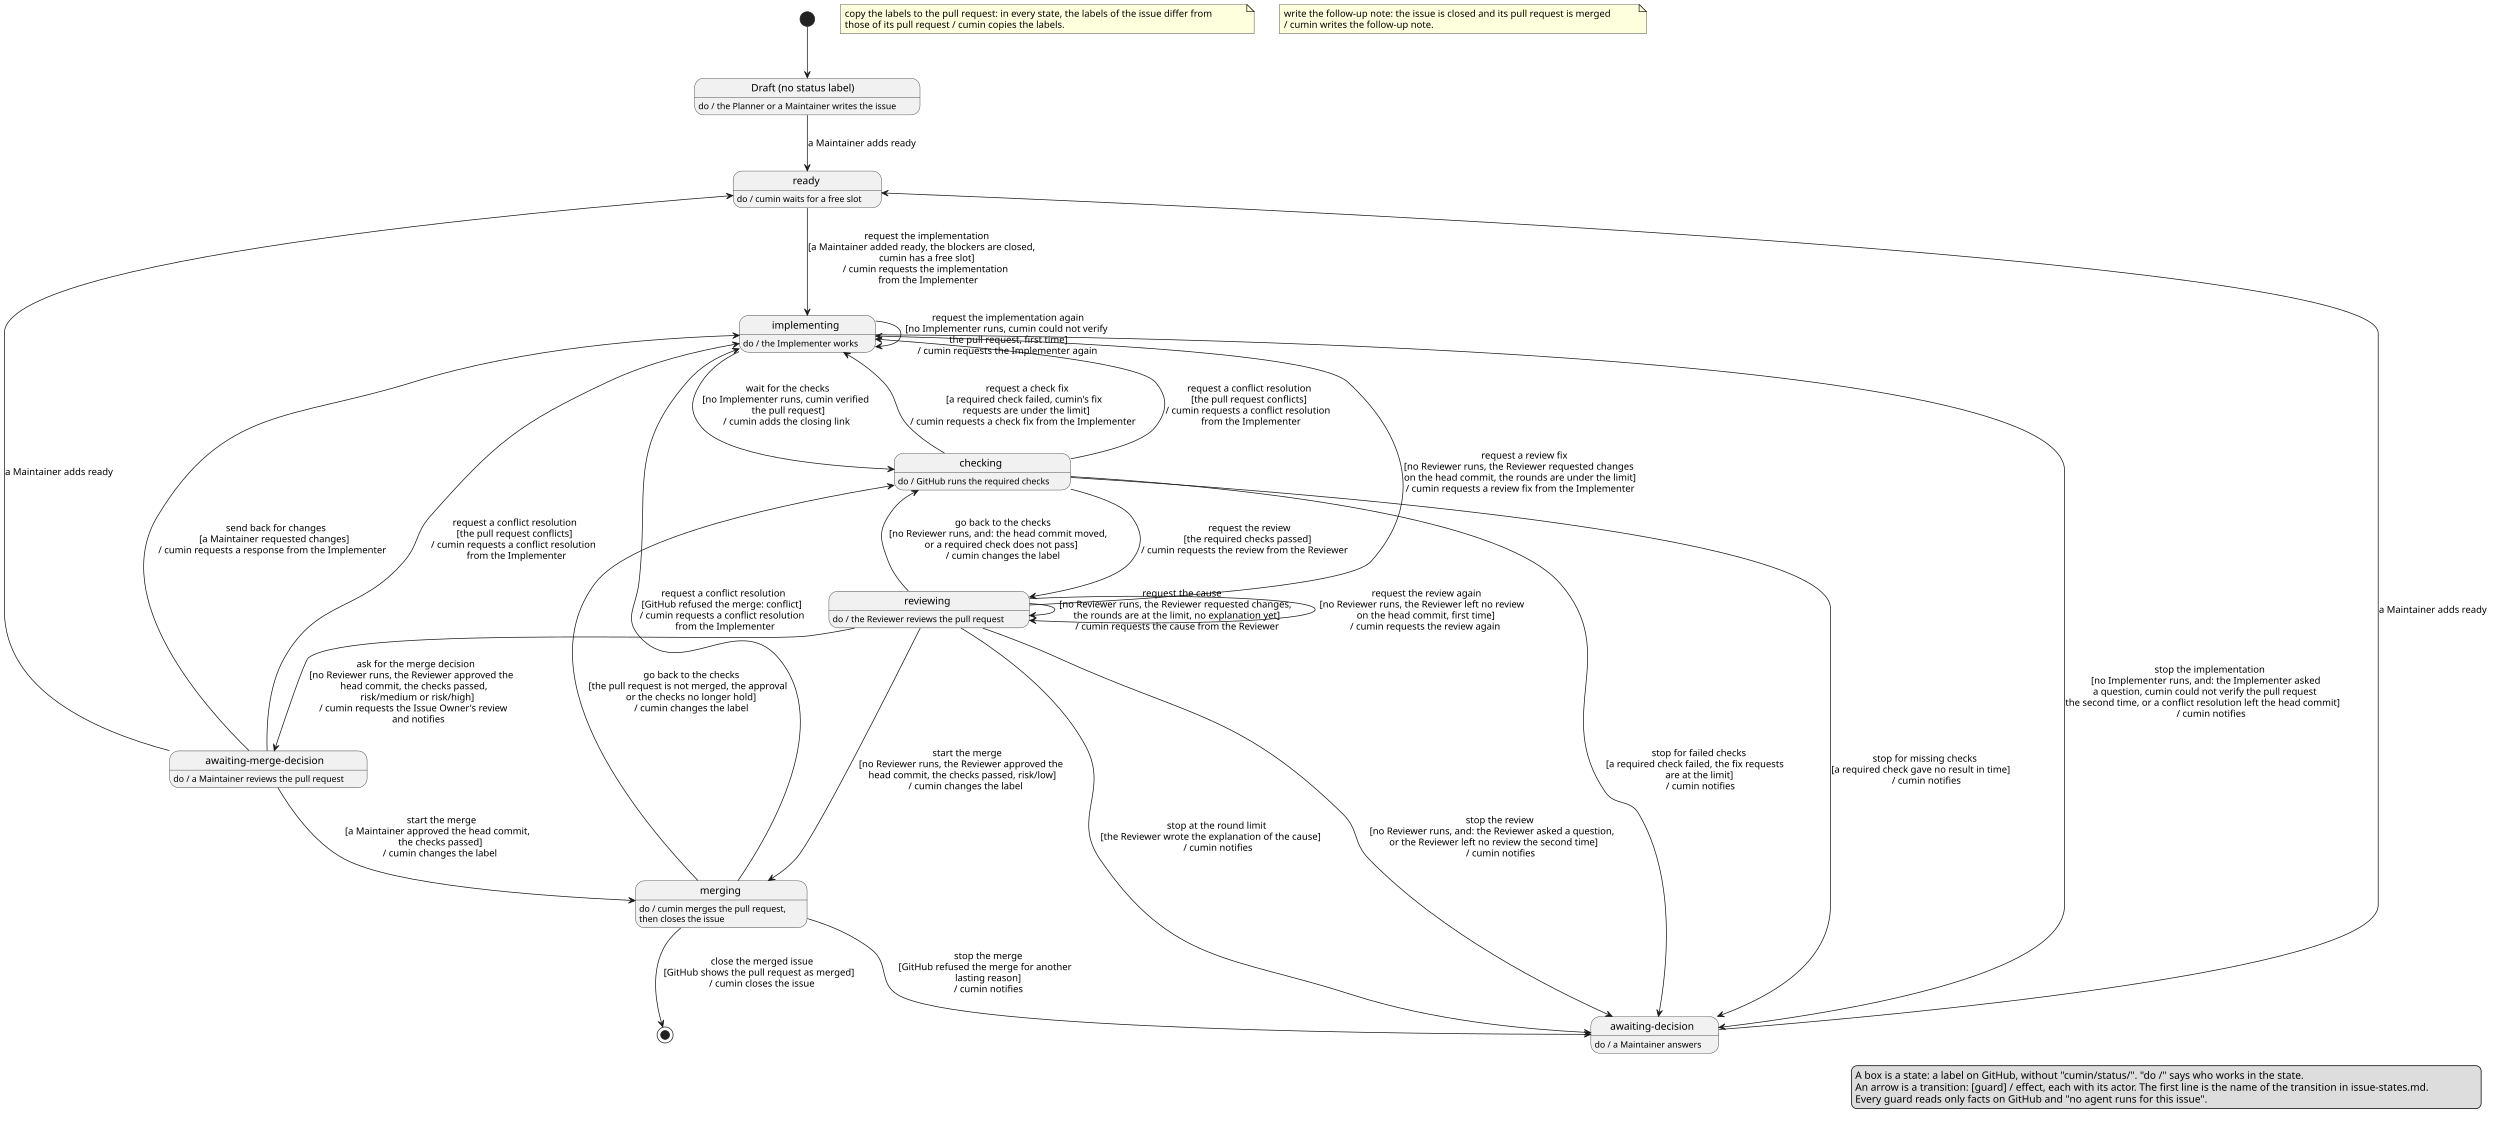
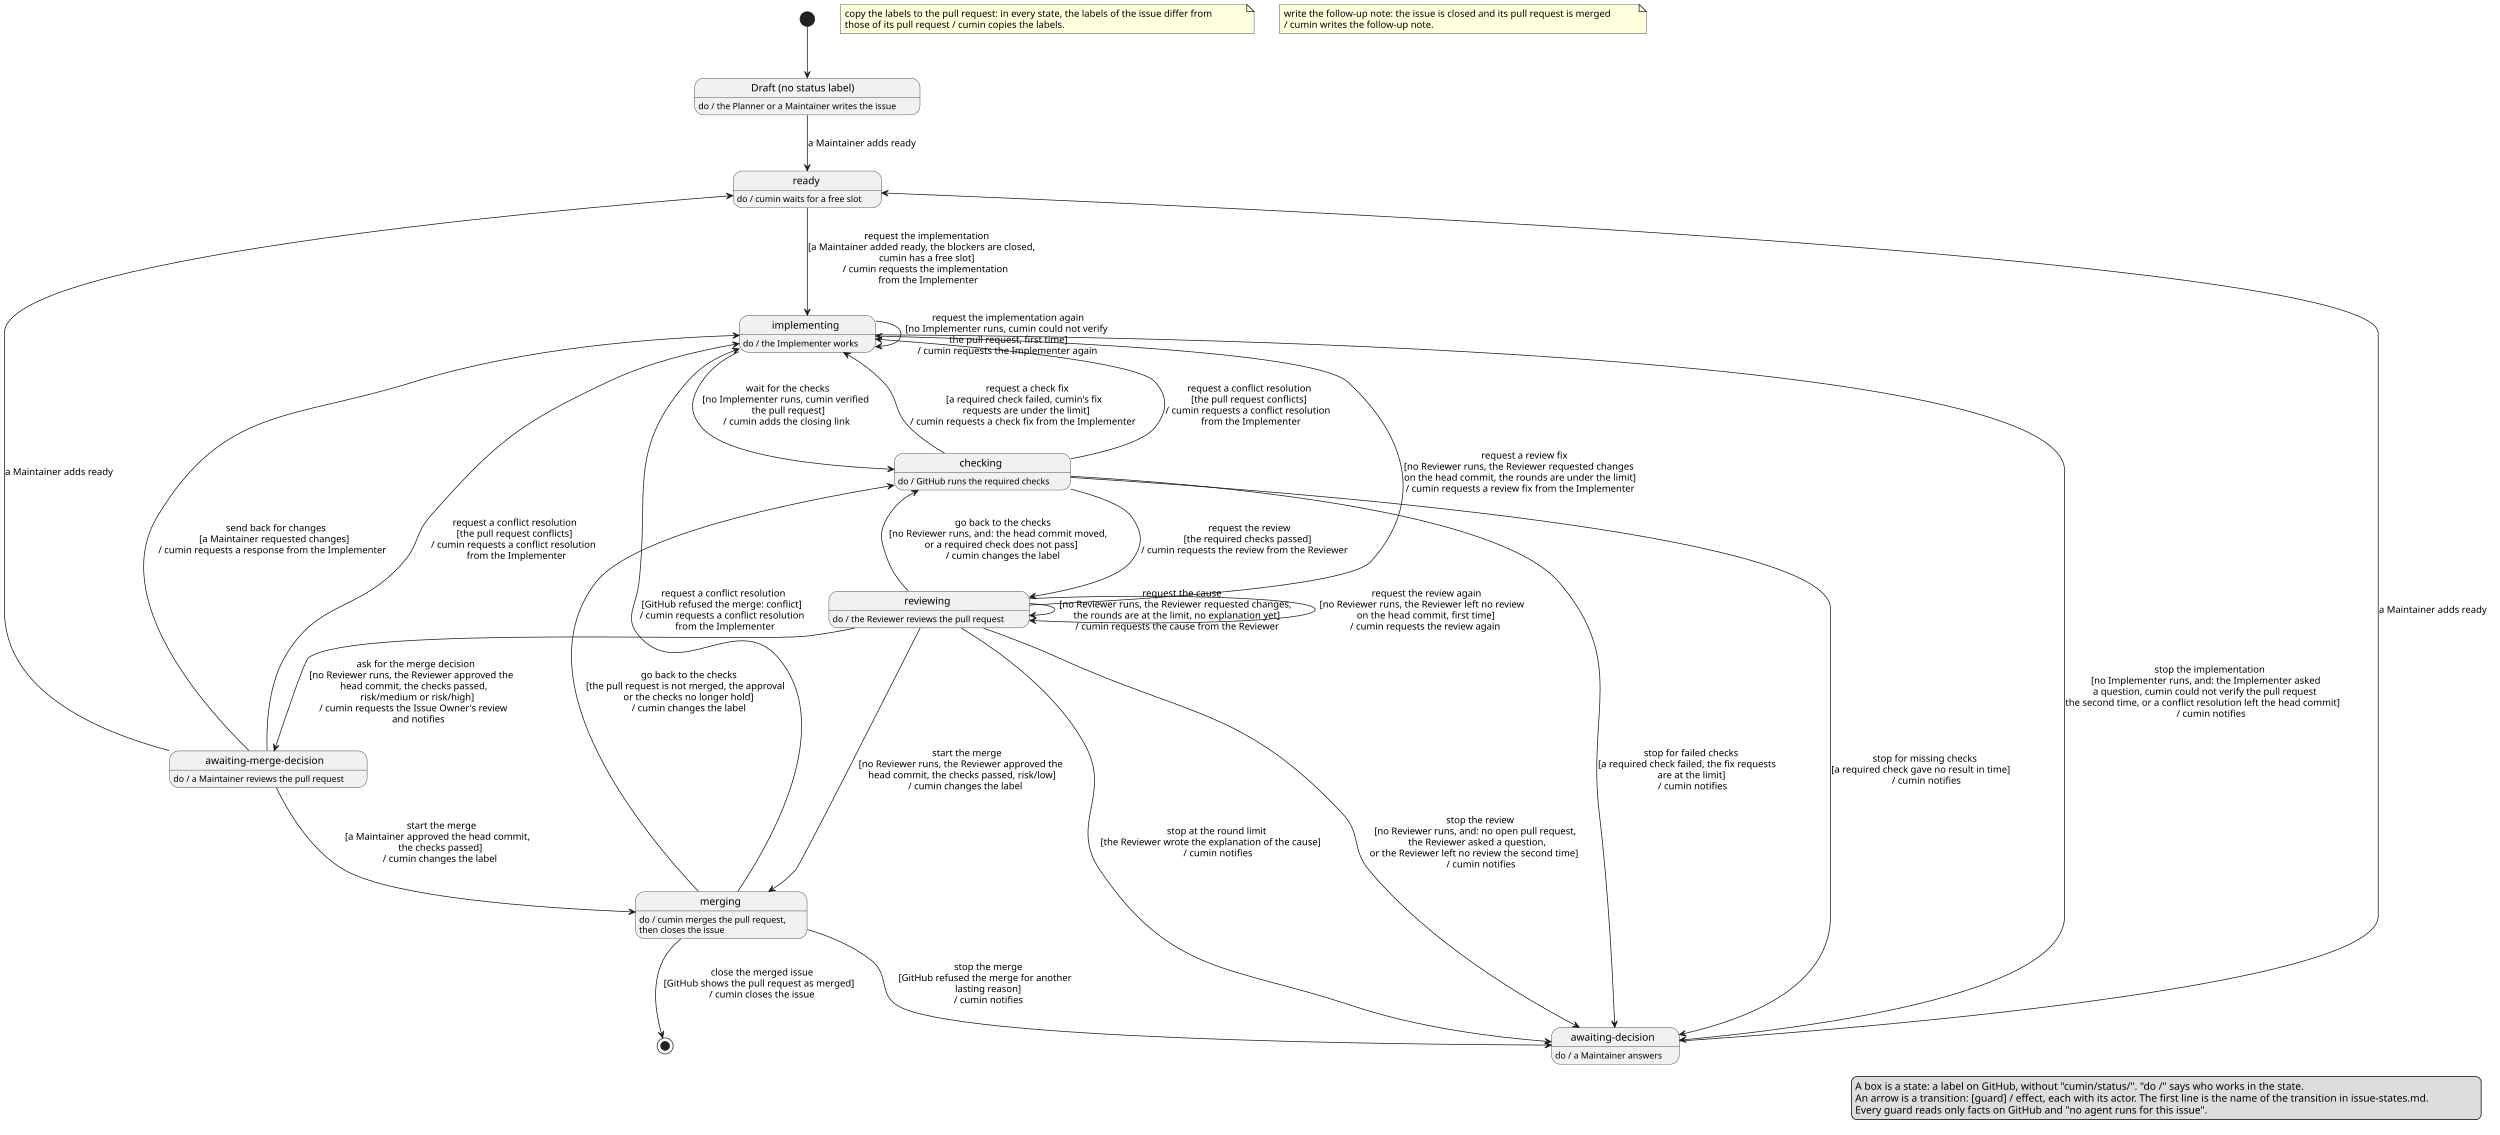
- <svg xmlns="http://www.w3.org/2000/svg" contentStyleType="text/css" data-diagram-type="STATE" height="1540px" preserveAspectRatio="none" style="width:3428px;height:1540px;background:#FFFFFF;" version="1.1" viewBox="0 0 3428 1540" width="3428px" zoomAndPan="magnify">
+ <svg xmlns="http://www.w3.org/2000/svg" contentStyleType="text/css" data-diagram-type="STATE" height="1555px" preserveAspectRatio="none" style="width:3428px;height:1555px;background:#FFFFFF;" version="1.1" viewBox="0 0 3428 1555" width="3428px" zoomAndPan="magnify">
  <defs />
  <g>
    <g id="Draft">
      <rect fill="#F1F1F1" height="50.266" rx="12.5" ry="12.5" style="stroke:#181818;stroke-width:0.5;" width="309.008" x="952.5" y="107.27" />
      <line style="stroke:#181818;stroke-width:0.5;" x1="952.5" x2="1261.508" y1="133.567" y2="133.567" />
      <text fill="#000000" font-family="sans-serif" font-size="14" lengthAdjust="spacing" textLength="154.123" x="1029.942" y="125.265">Draft (no status label)</text>
      <text fill="#000000" font-family="sans-serif" font-size="12" lengthAdjust="spacing" textLength="289.008" x="957.5" y="149.706">do / the Planner or a Maintainer writes the issue</text>
    </g>
    <g id="Ready">
      <rect fill="#F1F1F1" height="50.266" rx="12.5" ry="12.5" style="stroke:#181818;stroke-width:0.5;" width="203.404" x="1005.3" y="234.53" />
      <line style="stroke:#181818;stroke-width:0.5;" x1="1005.3" x2="1208.704" y1="260.827" y2="260.827" />
      <text fill="#000000" font-family="sans-serif" font-size="14" lengthAdjust="spacing" textLength="40.12" x="1086.942" y="252.525">ready</text>
      <text fill="#000000" font-family="sans-serif" font-size="12" lengthAdjust="spacing" textLength="183.404" x="1010.3" y="276.966">do / cumin waits for a free slot</text>
    </g>
    <g id="Implementing">
      <rect fill="#F1F1F1" height="50.266" rx="12.5" ry="12.5" style="stroke:#181818;stroke-width:0.5;" width="186.506" x="1013.75" y="432.67" />
      <line style="stroke:#181818;stroke-width:0.5;" x1="1013.75" x2="1200.256" y1="458.967" y2="458.967" />
      <text fill="#000000" font-family="sans-serif" font-size="14" lengthAdjust="spacing" textLength="97.18" x="1058.413" y="450.665">implementing</text>
      <text fill="#000000" font-family="sans-serif" font-size="12" lengthAdjust="spacing" textLength="166.506" x="1018.75" y="475.106">do / the Implementer works</text>
    </g>
    <g id="Checks">
      <rect fill="#F1F1F1" height="50.266" rx="12.5" ry="12.5" style="stroke:#181818;stroke-width:0.5;" width="241.754" x="1226.12" y="621.67" />
      <line style="stroke:#181818;stroke-width:0.5;" x1="1226.12" x2="1467.874" y1="647.967" y2="647.967" />
      <text fill="#000000" font-family="sans-serif" font-size="14" lengthAdjust="spacing" textLength="62.638" x="1315.678" y="639.665">checking</text>
      <text fill="#000000" font-family="sans-serif" font-size="12" lengthAdjust="spacing" textLength="221.754" x="1231.12" y="664.106">do / GitHub runs the required checks</text>
    </g>
    <g id="Reviewing">
      <rect fill="#F1F1F1" height="50.266" rx="12.5" ry="12.5" style="stroke:#181818;stroke-width:0.5;" width="274.731" x="1136.63" y="810.67" />
      <line style="stroke:#181818;stroke-width:0.5;" x1="1136.63" x2="1411.361" y1="836.967" y2="836.967" />
      <text fill="#000000" font-family="sans-serif" font-size="14" lengthAdjust="spacing" textLength="68.257" x="1239.867" y="828.665">reviewing</text>
      <text fill="#000000" font-family="sans-serif" font-size="12" lengthAdjust="spacing" textLength="254.731" x="1141.63" y="853.106">do / the Reviewer reviews the pull request</text>
    </g>
    <g id="MergeDecision">
      <rect fill="#F1F1F1" height="50.266" rx="12.5" ry="12.5" style="stroke:#181818;stroke-width:0.5;" width="270.682" x="232.66" y="1029.67" />
      <line style="stroke:#181818;stroke-width:0.5;" x1="232.66" x2="503.342" y1="1055.967" y2="1055.967" />
      <text fill="#000000" font-family="sans-serif" font-size="14" lengthAdjust="spacing" textLength="172.956" x="281.523" y="1047.665">awaiting-merge-decision</text>
      <text fill="#000000" font-family="sans-serif" font-size="12" lengthAdjust="spacing" textLength="250.682" x="237.66" y="1072.105">do / a Maintainer reviews the pull request</text>
    </g>
    <g id="Merging">
-       <rect fill="#F1F1F1" height="64.234" rx="12.5" ry="12.5" style="stroke:#181818;stroke-width:0.5;" width="235.256" x="871.37" y="1207.8" />
-       <line style="stroke:#181818;stroke-width:0.5;" x1="871.37" x2="1106.626" y1="1234.097" y2="1234.097" />
-       <text fill="#000000" font-family="sans-serif" font-size="14" lengthAdjust="spacing" textLength="58.543" x="959.726" y="1225.795">merging</text>
-       <text fill="#000000" font-family="sans-serif" font-size="12" lengthAdjust="spacing" textLength="215.256" x="876.37" y="1250.236">do / cumin merges the pull request,</text>
-       <text fill="#000000" font-family="sans-serif" font-size="12" lengthAdjust="spacing" textLength="126.422" x="876.37" y="1264.204">then closes the issue</text>
+       <rect fill="#F1F1F1" height="64.234" rx="12.5" ry="12.5" style="stroke:#181818;stroke-width:0.5;" width="235.256" x="871.37" y="1222.8" />
+       <line style="stroke:#181818;stroke-width:0.5;" x1="871.37" x2="1106.626" y1="1249.097" y2="1249.097" />
+       <text fill="#000000" font-family="sans-serif" font-size="14" lengthAdjust="spacing" textLength="58.543" x="959.726" y="1240.795">merging</text>
+       <text fill="#000000" font-family="sans-serif" font-size="12" lengthAdjust="spacing" textLength="215.256" x="876.37" y="1265.236">do / cumin merges the pull request,</text>
+       <text fill="#000000" font-family="sans-serif" font-size="12" lengthAdjust="spacing" textLength="126.422" x="876.37" y="1279.204">then closes the issue</text>
    </g>
    <g id="Decision">
-       <rect fill="#F1F1F1" height="50.266" rx="12.5" ry="12.5" style="stroke:#181818;stroke-width:0.5;" width="175.168" x="2181.42" y="1394.03" />
-       <line style="stroke:#181818;stroke-width:0.5;" x1="2181.42" x2="2356.588" y1="1420.327" y2="1420.327" />
-       <text fill="#000000" font-family="sans-serif" font-size="14" lengthAdjust="spacing" textLength="122.397" x="2207.805" y="1412.025">awaiting-decision</text>
-       <text fill="#000000" font-family="sans-serif" font-size="12" lengthAdjust="spacing" textLength="155.168" x="2186.42" y="1436.466">do / a Maintainer answers</text>
+       <rect fill="#F1F1F1" height="50.266" rx="12.5" ry="12.5" style="stroke:#181818;stroke-width:0.5;" width="175.168" x="2127.42" y="1409.03" />
+       <line style="stroke:#181818;stroke-width:0.5;" x1="2127.42" x2="2302.588" y1="1435.327" y2="1435.327" />
+       <text fill="#000000" font-family="sans-serif" font-size="14" lengthAdjust="spacing" textLength="122.397" x="2153.805" y="1427.025">awaiting-decision</text>
+       <text fill="#000000" font-family="sans-serif" font-size="12" lengthAdjust="spacing" textLength="155.168" x="2132.42" y="1451.466">do / a Maintainer answers</text>
    </g>
    <g class="entity" data-entity="LabelsNote" data-source-line="62" data-uid="ent0010" id="entity_LabelsNote">
      <path d="M1152.38,6 L1152.38,46.266 L1719.621,46.266 L1719.621,16 L1709.621,6 L1152.38,6" fill="#FEFFDD" style="stroke:#181818;stroke-width:0.5;" />
      <path d="M1709.621,6 L1709.621,16 L1719.621,16 L1709.621,6" fill="#FEFFDD" style="stroke:#181818;stroke-width:1;" />
      <text fill="#000000" font-family="sans-serif" font-size="13" lengthAdjust="spacing" textLength="546.241" x="1158.38" y="23.067">copy the labels to the pull request: in every state, the labels of the issue differ from</text>
      <text fill="#000000" font-family="sans-serif" font-size="13" lengthAdjust="spacing" textLength="324.378" x="1158.38" y="38.2">those of its pull request / cumin copies the labels.</text>
    </g>
    <g class="entity" data-entity="FollowUpNote" data-source-line="63" data-uid="ent0011" id="entity_FollowUpNote">
      <path d="M1754.49,6 L1754.49,46.266 L2257.518,46.266 L2257.518,16 L2247.518,6 L1754.49,6" fill="#FEFFDD" style="stroke:#181818;stroke-width:0.5;" />
      <path d="M2247.518,6 L2247.518,16 L2257.518,16 L2247.518,6" fill="#FEFFDD" style="stroke:#181818;stroke-width:1;" />
      <text fill="#000000" font-family="sans-serif" font-size="13" lengthAdjust="spacing" textLength="482.028" x="1760.49" y="23.067">write the follow-up note: the issue is closed and its pull request is merged</text>
      <text fill="#000000" font-family="sans-serif" font-size="13" lengthAdjust="spacing" textLength="218.677" x="1760.49" y="38.2">/ cumin writes the follow-up note.</text>
    </g>
    <ellipse cx="1107" cy="26.14" fill="#222222" rx="10" ry="10" style="stroke:#222222;stroke-width:1;" />
-     <ellipse cx="912" cy="1419.17" fill="none" rx="11" ry="11" style="stroke:#222222;stroke-width:1;" />
-     <ellipse cx="912" cy="1419.17" fill="#222222" rx="6" ry="6" style="stroke:#222222;stroke-width:1;" />
+     <ellipse cx="912" cy="1434.17" fill="none" rx="11" ry="11" style="stroke:#222222;stroke-width:1;" />
+     <ellipse cx="912" cy="1434.17" fill="#222222" rx="6" ry="6" style="stroke:#222222;stroke-width:1;" />
    <g class="link" data-entity-1=".start." data-entity-2="Draft" data-source-line="33" data-uid="lnk3" id="link_.start._Draft">
      <path d="M1107,36.39 C1107,52.04 1107,78.23 1107,100.78" fill="none" id="*start*-to-Draft" style="stroke:#181818;stroke-width:1;" />
      <polygon fill="#181818" points="1107,106.78,1111,97.78,1107,101.78,1103,97.78,1107,106.78" style="stroke:#181818;stroke-width:1;" />
    </g>
    <g class="link" data-entity-1="Draft" data-entity-2="Ready" data-source-line="34" data-uid="lnk4" id="link_Draft_Ready">
      <path d="M1107,157.85 C1107,179.92 1107,206.23 1107,228.28" fill="none" id="Draft-to-Ready" style="stroke:#181818;stroke-width:1;" />
      <polygon fill="#181818" points="1107,234.28,1111,225.28,1107,229.28,1103,225.28,1107,234.28" style="stroke:#181818;stroke-width:1;" />
      <text fill="#000000" font-family="sans-serif" font-size="13" lengthAdjust="spacing" textLength="158.152" x="1108" y="200.597">a Maintainer adds ready</text>
    </g>
    <g class="link" data-entity-1="Ready" data-entity-2="Implementing" data-source-line="35" data-uid="lnk5" id="link_Ready_Implementing">
      <path d="M1107,285.11 C1107,322.8 1107,388.67 1107,426.36" fill="none" id="Ready-to-Implementing" style="stroke:#181818;stroke-width:1;" />
      <polygon fill="#181818" points="1107,432.36,1111,423.36,1107,427.36,1103,423.36,1107,432.36" style="stroke:#181818;stroke-width:1;" />
      <text fill="#000000" font-family="sans-serif" font-size="13" lengthAdjust="spacing" textLength="182.305" x="1185.089" y="327.867">request the implementation</text>
      <text fill="#000000" font-family="sans-serif" font-size="13" lengthAdjust="spacing" textLength="336.483" x="1108" y="343">[a Maintainer added ready, the blockers are closed,</text>
      <text fill="#000000" font-family="sans-serif" font-size="13" lengthAdjust="spacing" textLength="141.8" x="1205.341" y="358.132">cumin has a free slot]</text>
      <text fill="#000000" font-family="sans-serif" font-size="13" lengthAdjust="spacing" textLength="241.624" x="1155.43" y="373.265">/ cumin requests the implementation</text>
      <text fill="#000000" font-family="sans-serif" font-size="13" lengthAdjust="spacing" textLength="143.838" x="1204.322" y="388.398">from the Implementer</text>
    </g>
    <g class="link" data-entity-1="Implementing" data-entity-2="Checks" data-source-line="36" data-uid="lnk6" id="link_Implementing_Checks">
      <path d="M1013.39,482.1 C993.12,491.65 974.15,505.04 962,523.8 C947.02,546.93 944.08,564.87 962,585.8 C995.6,625.05 1120.187,638.537 1220.037,643.257" fill="none" id="Implementing-to-Checks" style="stroke:#181818;stroke-width:1;" />
      <polygon fill="#181818" points="1226.03,643.54,1217.229,639.12,1221.036,643.304,1216.851,647.111,1226.03,643.54" style="stroke:#181818;stroke-width:1;" />
      <text fill="#000000" font-family="sans-serif" font-size="13" lengthAdjust="spacing" textLength="123.748" x="1022.731" y="536.867">wait for the checks</text>
      <text fill="#000000" font-family="sans-serif" font-size="13" lengthAdjust="spacing" textLength="243.21" x="963" y="552">[no Implementer runs, cumin verified</text>
      <text fill="#000000" font-family="sans-serif" font-size="13" lengthAdjust="spacing" textLength="108.088" x="1030.561" y="567.133">the pull request]</text>
      <text fill="#000000" font-family="sans-serif" font-size="13" lengthAdjust="spacing" textLength="186.101" x="991.555" y="582.265">/ cumin adds the closing link</text>
    </g>
    <g class="link" data-entity-1="Checks" data-entity-2="Implementing" data-source-line="40" data-uid="lnk10" id="link_Checks_Implementing">
      <path d="M1295.15,621.3 C1278.48,611.79 1260.79,599.79 1247,585.8 C1224.63,563.11 1233.16,546.69 1211,523.8 C1195.52,507.81 1180.54,497.06 1162.09,486.36" fill="none" id="Checks-to-Implementing" style="stroke:#181818;stroke-width:1;" />
      <polygon fill="#181818" points="1156.9,483.35,1162.679,491.325,1161.225,485.858,1166.692,484.405,1156.9,483.35" style="stroke:#181818;stroke-width:1;" />
      <text fill="#000000" font-family="sans-serif" font-size="13" lengthAdjust="spacing" textLength="124.008" x="1351.645" y="536.867">request a check fix</text>
      <text fill="#000000" font-family="sans-serif" font-size="13" lengthAdjust="spacing" textLength="233.08" x="1297.109" y="552">[a required check failed, cumin's fix</text>
      <text fill="#000000" font-family="sans-serif" font-size="13" lengthAdjust="spacing" textLength="187.389" x="1319.954" y="567.133">requests are under the limit]</text>
      <text fill="#000000" font-family="sans-serif" font-size="13" lengthAdjust="spacing" textLength="331.297" x="1248" y="582.265">/ cumin requests a check fix from the Implementer</text>
    </g>
    <g class="link" data-entity-1="Checks" data-entity-2="Implementing" data-source-line="42" data-uid="lnk12" id="link_Checks_Implementing">
      <path d="M1468.22,629.09 C1518.58,619.43 1568.85,605.27 1584,585.8 C1600.93,564.06 1602.12,544.56 1584,523.8 C1559.2,495.39 1338.224,475.172 1206.504,465.452" fill="none" id="Checks-to-Implementing-1" style="stroke:#181818;stroke-width:1;" />
      <polygon fill="#181818" points="1200.52,465.01,1209.201,469.661,1205.506,465.378,1209.79,461.683,1200.52,465.01" style="stroke:#181818;stroke-width:1;" />
      <text fill="#000000" font-family="sans-serif" font-size="13" lengthAdjust="spacing" textLength="182.273" x="1627.799" y="536.867">request a conflict resolution</text>
      <text fill="#000000" font-family="sans-serif" font-size="13" lengthAdjust="spacing" textLength="171.45" x="1633.211" y="552">[the pull request conflicts]</text>
      <text fill="#000000" font-family="sans-serif" font-size="13" lengthAdjust="spacing" textLength="241.592" x="1598.14" y="567.133">/ cumin requests a conflict resolution</text>
      <text fill="#000000" font-family="sans-serif" font-size="13" lengthAdjust="spacing" textLength="143.838" x="1647.017" y="582.265">from the Implementer</text>
    </g>
    <g class="link" data-entity-1="Implementing" data-entity-2="Implementing" data-source-line="37" data-uid="lnk7" id="link_Implementing_Implementing">
      <path d="M1200.67,440.17 C1220.73,441.93 1235.25,447.81 1235.25,457.8 C1235.25,467.79 1226.707,473.146 1206.647,474.906" fill="none" id="Implementing-to-Implementing" style="stroke:#181818;stroke-width:1;" />
      <polygon fill="#181818" points="1200.67,475.43,1209.985,478.628,1205.651,474.993,1209.286,470.659,1200.67,475.43" style="stroke:#181818;stroke-width:1;" />
      <text fill="#000000" font-family="sans-serif" font-size="13" lengthAdjust="spacing" textLength="222.473" x="1277.914" y="439.867">request the implementation again</text>
      <text fill="#000000" font-family="sans-serif" font-size="13" lengthAdjust="spacing" textLength="295.801" x="1241.25" y="455">[no Implementer runs, cumin could not verify</text>
      <text fill="#000000" font-family="sans-serif" font-size="13" lengthAdjust="spacing" textLength="175.259" x="1301.521" y="470.132">the pull request, first time]</text>
      <text fill="#000000" font-family="sans-serif" font-size="13" lengthAdjust="spacing" textLength="262.488" x="1257.906" y="485.265">/ cumin requests the Implementer again</text>
    </g>
    <g class="link" data-entity-1="Implementing" data-entity-2="Decision" data-source-line="38" data-uid="lnk8" id="link_Implementing_Decision">
-       <path d="M1200.61,459.04 C1559.95,461.16 2831,480.36 2831,645.8 C2831,645.8 2831,645.8 2831,1240.92 C2831,1339.13 2520.836,1389.008 2362.766,1408.168" fill="none" id="Implementing-to-Decision" style="stroke:#181818;stroke-width:1;" />
-       <polygon fill="#181818" points="2356.81,1408.89,2366.226,1411.778,2361.774,1408.288,2365.263,1403.836,2356.81,1408.89" style="stroke:#181818;stroke-width:1;" />
+       <path d="M1200.61,459.04 C1559.95,461.16 2831,480.36 2831,645.8 C2831,645.8 2831,645.8 2831,1255.92 C2831,1364.49 2479.104,1409.977 2308.905,1425.727" fill="none" id="Implementing-to-Decision" style="stroke:#181818;stroke-width:1;" />
+       <polygon fill="#181818" points="2302.93,1426.28,2312.26,1429.434,2307.909,1425.819,2311.523,1421.468,2302.93,1426.28" style="stroke:#181818;stroke-width:1;" />
      <text fill="#000000" font-family="sans-serif" font-size="13" lengthAdjust="spacing" textLength="160.678" x="2954.3" y="922.367">stop the implementation</text>
      <text fill="#000000" font-family="sans-serif" font-size="13" lengthAdjust="spacing" textLength="334.877" x="2867.201" y="937.5">[no Implementer runs, and: the Implementer asked</text>
      <text fill="#000000" font-family="sans-serif" font-size="13" lengthAdjust="spacing" textLength="329.386" x="2869.946" y="952.633">a question, cumin could not verify the pull request</text>
      <text fill="#000000" font-family="sans-serif" font-size="13" lengthAdjust="spacing" textLength="405.279" x="2832" y="967.765">the second time, or a conflict resolution left the head commit]</text>
      <text fill="#000000" font-family="sans-serif" font-size="13" lengthAdjust="spacing" textLength="100.407" x="2984.436" y="982.898">/ cumin notifies</text>
    </g>
    <g class="link" data-entity-1="Checks" data-entity-2="Reviewing" data-source-line="39" data-uid="lnk9" id="link_Checks_Reviewing">
      <path d="M1468.24,670.66 C1505.55,680.32 1539.8,692.84 1551,707.8 C1567.51,729.86 1568.11,748.2 1551,769.8 C1532.78,792.79 1477.776,807.429 1417.696,817.599" fill="none" id="Checks-to-Reviewing" style="stroke:#181818;stroke-width:1;" />
      <polygon fill="#181818" points="1411.78,818.6,1421.321,821.042,1416.71,817.765,1419.986,813.154,1411.78,818.6" style="stroke:#181818;stroke-width:1;" />
      <text fill="#000000" font-family="sans-serif" font-size="13" lengthAdjust="spacing" textLength="122.58" x="1656.559" y="728.367">request the review</text>
      <text fill="#000000" font-family="sans-serif" font-size="13" lengthAdjust="spacing" textLength="189.763" x="1622.967" y="743.5">[the required checks passed]</text>
      <text fill="#000000" font-family="sans-serif" font-size="13" lengthAdjust="spacing" textLength="306.478" x="1564.61" y="758.633">/ cumin requests the review from the Reviewer</text>
    </g>
    <g class="link" data-entity-1="Reviewing" data-entity-2="Checks" data-source-line="50" data-uid="lnk20" id="link_Reviewing_Checks">
      <path d="M1245.4,810.17 C1234.64,799.06 1223.65,785.02 1218,769.8 C1208.41,743.97 1203.18,731.03 1218,707.8 C1227.83,692.39 1237.444,683.67 1253.704,675.09" fill="none" id="Reviewing-to-Checks" style="stroke:#181818;stroke-width:1;" />
      <polygon fill="#181818" points="1259.01,672.29,1249.183,672.952,1254.588,674.623,1252.917,680.028,1259.01,672.29" style="stroke:#181818;stroke-width:1;" />
      <text fill="#000000" font-family="sans-serif" font-size="13" lengthAdjust="spacing" textLength="142.848" x="1309.419" y="720.867">go back to the checks</text>
      <text fill="#000000" font-family="sans-serif" font-size="13" lengthAdjust="spacing" textLength="323.686" x="1219" y="736">[no Reviewer runs, and: the head commit moved,</text>
      <text fill="#000000" font-family="sans-serif" font-size="13" lengthAdjust="spacing" textLength="226.262" x="1267.712" y="751.133">or a required check does not pass]</text>
      <text fill="#000000" font-family="sans-serif" font-size="13" lengthAdjust="spacing" textLength="168.2" x="1296.743" y="766.265">/ cumin changes the label</text>
    </g>
    <g class="link" data-entity-1="Checks" data-entity-2="Decision" data-source-line="41" data-uid="lnk11" id="link_Checks_Decision">
-       <path d="M1468.15,653.46 C1667.74,665.52 2052.3,701.25 2139,799.8 C2224.91,897.46 2127.22,978.69 2201,1085.8 C2214.85,1105.9 2234.6,1094.77 2247,1115.8 C2300.33,1206.25 2284.97,1333.446 2275.12,1387.796" fill="none" id="Checks-to-Decision" style="stroke:#181818;stroke-width:1;" />
-       <polygon fill="#181818" points="2274.05,1393.7,2279.591,1385.558,2274.942,1388.78,2271.719,1384.131,2274.05,1393.7" style="stroke:#181818;stroke-width:1;" />
-       <text fill="#000000" font-family="sans-serif" font-size="13" lengthAdjust="spacing" textLength="139.198" x="2264.788" y="1036.867">stop for failed checks</text>
-       <text fill="#000000" font-family="sans-serif" font-size="13" lengthAdjust="spacing" textLength="264.773" x="2202" y="1052">[a required check failed, the fix requests</text>
-       <text fill="#000000" font-family="sans-serif" font-size="13" lengthAdjust="spacing" textLength="101.772" x="2283.501" y="1067.132">are at the limit]</text>
-       <text fill="#000000" font-family="sans-serif" font-size="13" lengthAdjust="spacing" textLength="100.407" x="2284.183" y="1082.265">/ cumin notifies</text>
+       <path d="M1468.22,653.03 C1668.41,664.46 2054.45,699.29 2139,799.8 C2230.72,908.83 2176.05,974.33 2193,1115.8 C2206.04,1224.65 2211.859,1349.514 2213.909,1402.804" fill="none" id="Checks-to-Decision" style="stroke:#181818;stroke-width:1;" />
+       <polygon fill="#181818" points="2214.14,1408.8,2217.791,1399.653,2213.948,1403.804,2209.797,1399.96,2214.14,1408.8" style="stroke:#181818;stroke-width:1;" />
+       <text fill="#000000" font-family="sans-serif" font-size="13" lengthAdjust="spacing" textLength="139.198" x="2254.058" y="1036.867">stop for failed checks</text>
+       <text fill="#000000" font-family="sans-serif" font-size="13" lengthAdjust="spacing" textLength="264.773" x="2191.27" y="1052">[a required check failed, the fix requests</text>
+       <text fill="#000000" font-family="sans-serif" font-size="13" lengthAdjust="spacing" textLength="101.772" x="2272.771" y="1067.132">are at the limit]</text>
+       <text fill="#000000" font-family="sans-serif" font-size="13" lengthAdjust="spacing" textLength="100.407" x="2273.453" y="1082.265">/ cumin notifies</text>
    </g>
    <g class="link" data-entity-1="Checks" data-entity-2="Decision" data-source-line="43" data-uid="lnk13" id="link_Checks_Decision">
-       <path d="M1468.17,654.7 C1766.04,673.27 2510,730.12 2510,834.8 C2510,834.8 2510,834.8 2510,1240.92 C2510,1320.25 2429.827,1365.937 2360.617,1391.557" fill="none" id="Checks-to-Decision-1" style="stroke:#181818;stroke-width:1;" />
-       <polygon fill="#181818" points="2354.99,1393.64,2364.819,1394.267,2359.679,1391.904,2362.042,1386.764,2354.99,1393.64" style="stroke:#181818;stroke-width:1;" />
+       <path d="M1468.17,654.7 C1766.04,673.27 2510,730.12 2510,834.8 C2510,834.8 2510,834.8 2510,1255.92 C2510,1353.61 2395.519,1397.47 2308.559,1417.39" fill="none" id="Checks-to-Decision-1" style="stroke:#181818;stroke-width:1;" />
+       <polygon fill="#181818" points="2302.71,1418.73,2312.376,1420.619,2307.584,1417.614,2310.59,1412.821,2302.71,1418.73" style="stroke:#181818;stroke-width:1;" />
      <text fill="#000000" font-family="sans-serif" font-size="13" lengthAdjust="spacing" textLength="153.106" x="2567.71" y="1044.367">stop for missing checks</text>
      <text fill="#000000" font-family="sans-serif" font-size="13" lengthAdjust="spacing" textLength="266.525" x="2511" y="1059.5">[a required check gave no result in time]</text>
      <text fill="#000000" font-family="sans-serif" font-size="13" lengthAdjust="spacing" textLength="100.407" x="2594.059" y="1074.632">/ cumin notifies</text>
    </g>
    <g class="link" data-entity-1="Reviewing" data-entity-2="Implementing" data-source-line="44" data-uid="lnk14" id="link_Reviewing_Implementing">
      <path d="M1411.59,829.59 C1580.72,821.74 1849.26,804.01 1880,769.8 C1953.69,687.79 1929.19,598.39 1848,523.8 C1801.25,480.85 1395.178,465.682 1206.548,460.892" fill="none" id="Reviewing-to-Implementing" style="stroke:#181818;stroke-width:1;" />
      <polygon fill="#181818" points="1200.55,460.74,1209.446,464.967,1205.548,460.867,1209.649,456.97,1200.55,460.74" style="stroke:#181818;stroke-width:1;" />
      <text fill="#000000" font-family="sans-serif" font-size="13" lengthAdjust="spacing" textLength="129.226" x="2031.021" y="628.867">request a review fix</text>
      <text fill="#000000" font-family="sans-serif" font-size="13" lengthAdjust="spacing" textLength="341.307" x="1924.98" y="644">[no Reviewer runs, the Reviewer requested changes</text>
      <text fill="#000000" font-family="sans-serif" font-size="13" lengthAdjust="spacing" textLength="340.964" x="1925.151" y="659.133">on the head commit, the rounds are under the limit]</text>
      <text fill="#000000" font-family="sans-serif" font-size="13" lengthAdjust="spacing" textLength="336.515" x="1927.376" y="674.265">/ cumin requests a review fix from the Implementer</text>
    </g>
    <g class="link" data-entity-1="Reviewing" data-entity-2="Merging" data-source-line="45" data-uid="lnk15" id="link_Reviewing_Merging">
-       <path d="M1261.82,861.27 C1224.95,935.09 1115.58,1152.03 1091,1177.8 C1080.24,1189.08 1072.041,1195.829 1058.651,1204.239" fill="none" id="Reviewing-to-Merging" style="stroke:#181818;stroke-width:1;" />
-       <polygon fill="#181818" points="1053.57,1207.43,1063.319,1206.03,1057.804,1204.771,1059.064,1199.256,1053.57,1207.43" style="stroke:#181818;stroke-width:1;" />
-       <text fill="#000000" font-family="sans-serif" font-size="13" lengthAdjust="spacing" textLength="102.134" x="1278.526" y="1036.867">start the merge</text>
-       <text fill="#000000" font-family="sans-serif" font-size="13" lengthAdjust="spacing" textLength="303.786" x="1177.7" y="1052">[no Reviewer runs, the Reviewer approved the</text>
-       <text fill="#000000" font-family="sans-serif" font-size="13" lengthAdjust="spacing" textLength="277.608" x="1190.789" y="1067.132">head commit, the checks passed, risk/low]</text>
-       <text fill="#000000" font-family="sans-serif" font-size="13" lengthAdjust="spacing" textLength="168.2" x="1245.493" y="1082.265">/ cumin changes the label</text>
+       <path d="M1261.63,861.3 C1221.54,940.66 1097.37,1186 1091,1192.8 C1080.41,1204.1 1072.354,1210.817 1059.064,1219.207" fill="none" id="Reviewing-to-Merging" style="stroke:#181818;stroke-width:1;" />
+       <polygon fill="#181818" points="1053.99,1222.41,1063.736,1220.988,1058.218,1219.741,1059.465,1214.223,1053.99,1222.41" style="stroke:#181818;stroke-width:1;" />
+       <text fill="#000000" font-family="sans-serif" font-size="13" lengthAdjust="spacing" textLength="102.134" x="1278.216" y="1036.867">start the merge</text>
+       <text fill="#000000" font-family="sans-serif" font-size="13" lengthAdjust="spacing" textLength="303.786" x="1177.39" y="1052">[no Reviewer runs, the Reviewer approved the</text>
+       <text fill="#000000" font-family="sans-serif" font-size="13" lengthAdjust="spacing" textLength="277.608" x="1190.479" y="1067.132">head commit, the checks passed, risk/low]</text>
+       <text fill="#000000" font-family="sans-serif" font-size="13" lengthAdjust="spacing" textLength="168.2" x="1245.183" y="1082.265">/ cumin changes the label</text>
    </g>
    <g class="link" data-entity-1="Reviewing" data-entity-2="MergeDecision" data-source-line="46" data-uid="lnk16" id="link_Reviewing_MergeDecision">
      <path d="M1171.66,861.38 C1151.33,865.49 1130.07,869.24 1110,871.8 C1034.21,881.47 484.57,856.56 423,901.8 C417.63,905.75 391.82,981.866 377.9,1023.796" fill="none" id="Reviewing-to-MergeDecision" style="stroke:#181818;stroke-width:1;" />
      <polygon fill="#181818" points="376.01,1029.49,382.642,1022.209,377.585,1024.745,375.049,1019.688,376.01,1029.49" style="stroke:#181818;stroke-width:1;" />
      <text fill="#000000" font-family="sans-serif" font-size="13" lengthAdjust="spacing" textLength="173.85" x="488.968" y="914.867">ask for the merge decision</text>
      <text fill="#000000" font-family="sans-serif" font-size="13" lengthAdjust="spacing" textLength="303.786" x="424" y="930">[no Reviewer runs, the Reviewer approved the</text>
      <text fill="#000000" font-family="sans-serif" font-size="13" lengthAdjust="spacing" textLength="218.569" x="466.609" y="945.133">head commit, the checks passed,</text>
      <text fill="#000000" font-family="sans-serif" font-size="13" lengthAdjust="spacing" textLength="163.681" x="494.053" y="960.265">risk/medium or risk/high]</text>
      <text fill="#000000" font-family="sans-serif" font-size="13" lengthAdjust="spacing" textLength="276.574" x="437.606" y="975.398">/ cumin requests the Issue Owner's review</text>
      <text fill="#000000" font-family="sans-serif" font-size="13" lengthAdjust="spacing" textLength="76.451" x="537.668" y="990.531">and notifies</text>
    </g>
    <g class="link" data-entity-1="Reviewing" data-entity-2="Reviewing" data-source-line="47" data-uid="lnk17" id="link_Reviewing_Reviewing">
      <path d="M1411.6,827.53 C1432.32,828.8 1446.37,831.56 1446.37,835.8 C1446.37,840.04 1438.309,842.433 1417.589,843.703" fill="none" id="Reviewing-to-Reviewing" style="stroke:#181818;stroke-width:1;" />
      <polygon fill="#181818" points="1411.6,844.07,1420.828,847.512,1416.591,843.764,1420.338,839.527,1411.6,844.07" style="stroke:#181818;stroke-width:1;" />
      <text fill="#000000" font-family="sans-serif" font-size="13" lengthAdjust="spacing" textLength="117.425" x="1566.377" y="817.867">request the cause</text>
      <text fill="#000000" font-family="sans-serif" font-size="13" lengthAdjust="spacing" textLength="345.44" x="1452.37" y="833">[no Reviewer runs, the Reviewer requested changes,</text>
      <text fill="#000000" font-family="sans-serif" font-size="13" lengthAdjust="spacing" textLength="306.312" x="1471.934" y="848.133">the rounds are at the limit, no explanation yet]</text>
      <text fill="#000000" font-family="sans-serif" font-size="13" lengthAdjust="spacing" textLength="301.323" x="1474.428" y="863.265">/ cumin requests the cause from the Reviewer</text>
    </g>
    <g class="link" data-entity-1="Reviewing" data-entity-2="Reviewing" data-source-line="51" data-uid="lnk21" id="link_Reviewing_Reviewing">
      <path d="M1411.75,820.83 C1571.06,813.58 1803.37,818.57 1803.37,835.8 C1803.37,853.03 1577.054,858.293 1417.744,851.043" fill="none" id="Reviewing-to-Reviewing-1" style="stroke:#181818;stroke-width:1;" />
      <polygon fill="#181818" points="1411.75,850.77,1420.559,855.175,1416.745,850.997,1420.922,847.183,1411.75,850.77" style="stroke:#181818;stroke-width:1;" />
      <text fill="#000000" font-family="sans-serif" font-size="13" lengthAdjust="spacing" textLength="162.748" x="1880.81" y="817.867">request the review again</text>
      <text fill="#000000" font-family="sans-serif" font-size="13" lengthAdjust="spacing" textLength="305.627" x="1809.37" y="833">[no Reviewer runs, the Reviewer left no review</text>
      <text fill="#000000" font-family="sans-serif" font-size="13" lengthAdjust="spacing" textLength="203.76" x="1860.304" y="848.133">on the head commit, first time]</text>
      <text fill="#000000" font-family="sans-serif" font-size="13" lengthAdjust="spacing" textLength="222.066" x="1851.15" y="863.265">/ cumin requests the review again</text>
    </g>
    <g class="link" data-entity-1="Reviewing" data-entity-2="Decision" data-source-line="48" data-uid="lnk18" id="link_Reviewing_Decision">
-       <path d="M1318.01,861.34 C1368.62,892.14 1449.74,949.99 1489,1023.8 C1521.39,1084.69 1469.07,1120.88 1508,1177.8 C1606.59,1321.95 1687.78,1310.47 1854,1364.03 C1963.27,1399.25 2089.748,1411.308 2175.158,1415.618" fill="none" id="Reviewing-to-Decision" style="stroke:#181818;stroke-width:1;" />
-       <polygon fill="#181818" points="2181.15,1415.92,2172.363,1411.472,2176.156,1415.668,2171.96,1419.461,2181.15,1415.92" style="stroke:#181818;stroke-width:1;" />
-       <text fill="#000000" font-family="sans-serif" font-size="13" lengthAdjust="spacing" textLength="145.628" x="1600.032" y="1136.367">stop at the round limit</text>
-       <text fill="#000000" font-family="sans-serif" font-size="13" lengthAdjust="spacing" textLength="327.691" x="1509" y="1151.5">[the Reviewer wrote the explanation of the cause]</text>
-       <text fill="#000000" font-family="sans-serif" font-size="13" lengthAdjust="spacing" textLength="100.407" x="1622.642" y="1166.632">/ cumin notifies</text>
+       <path d="M1318.15,861.27 C1368.89,891.99 1450.14,949.78 1489,1023.8 C1524.13,1090.72 1465.67,1130.18 1508,1192.8 C1605.81,1337.48 1688.3,1323.88 1854,1379.03 C1944.2,1409.06 2046.649,1422 2120.989,1427.97" fill="none" id="Reviewing-to-Decision" style="stroke:#181818;stroke-width:1;" />
+       <polygon fill="#181818" points="2126.97,1428.45,2118.319,1423.742,2121.986,1428.05,2117.679,1431.717,2126.97,1428.45" style="stroke:#181818;stroke-width:1;" />
+       <text fill="#000000" font-family="sans-serif" font-size="13" lengthAdjust="spacing" textLength="145.628" x="1600.032" y="1143.867">stop at the round limit</text>
+       <text fill="#000000" font-family="sans-serif" font-size="13" lengthAdjust="spacing" textLength="327.691" x="1509" y="1159">[the Reviewer wrote the explanation of the cause]</text>
+       <text fill="#000000" font-family="sans-serif" font-size="13" lengthAdjust="spacing" textLength="100.407" x="1622.642" y="1174.132">/ cumin notifies</text>
    </g>
    <g class="link" data-entity-1="Reviewing" data-entity-2="Decision" data-source-line="49" data-uid="lnk19" id="link_Reviewing_Decision">
-       <path d="M1347.76,861.32 C1379.64,872.61 1417.09,886.82 1450,901.8 C1630.29,983.89 1699.16,977.5 1841,1115.8 C1863.81,1138.04 1854.74,1155 1877,1177.8 C1976.69,1279.91 2122.806,1354.152 2205.216,1391.152" fill="none" id="Reviewing-to-Decision-1" style="stroke:#181818;stroke-width:1;" />
-       <polygon fill="#181818" points="2210.69,1393.61,2204.118,1386.275,2206.129,1391.562,2200.841,1393.573,2210.69,1393.61" style="stroke:#181818;stroke-width:1;" />
-       <text fill="#000000" font-family="sans-serif" font-size="13" lengthAdjust="spacing" textLength="100.953" x="2009.834" y="1128.867">stop the review</text>
-       <text fill="#000000" font-family="sans-serif" font-size="13" lengthAdjust="spacing" textLength="364.622" x="1878" y="1144">[no Reviewer runs, and: the Reviewer asked a question,</text>
-       <text fill="#000000" font-family="sans-serif" font-size="13" lengthAdjust="spacing" textLength="310.896" x="1904.863" y="1159.132">or the Reviewer left no review the second time]</text>
-       <text fill="#000000" font-family="sans-serif" font-size="13" lengthAdjust="spacing" textLength="100.407" x="2010.107" y="1174.265">/ cumin notifies</text>
+       <path d="M1348.63,861.41 C1380.59,872.66 1418.07,886.82 1451,901.8 C1630.97,983.66 1705.78,971.56 1841,1115.8 C1866.84,1143.36 1852.81,1163.78 1877,1192.8 C1960.11,1292.49 2088.438,1368.17 2160.248,1405.88" fill="none" id="Reviewing-to-Decision-1" style="stroke:#181818;stroke-width:1;" />
+       <polygon fill="#181818" points="2165.56,1408.67,2159.452,1400.944,2161.133,1406.345,2155.732,1408.027,2165.56,1408.67" style="stroke:#181818;stroke-width:1;" />
+       <text fill="#000000" font-family="sans-serif" font-size="13" lengthAdjust="spacing" textLength="100.953" x="1982.971" y="1128.867">stop the review</text>
+       <text fill="#000000" font-family="sans-serif" font-size="13" lengthAdjust="spacing" textLength="298.251" x="1884.322" y="1144">[no Reviewer runs, and: no open pull request,</text>
+       <text fill="#000000" font-family="sans-serif" font-size="13" lengthAdjust="spacing" textLength="204.953" x="1930.971" y="1159.132">the Reviewer asked a question,</text>
+       <text fill="#000000" font-family="sans-serif" font-size="13" lengthAdjust="spacing" textLength="310.896" x="1878" y="1174.265">or the Reviewer left no review the second time]</text>
+       <text fill="#000000" font-family="sans-serif" font-size="13" lengthAdjust="spacing" textLength="100.407" x="1983.244" y="1189.398">/ cumin notifies</text>
    </g>
    <g class="link" data-entity-1="MergeDecision" data-entity-2="Merging" data-source-line="52" data-uid="lnk22" id="link_MergeDecision_Merging">
-       <path d="M381.2,1080.3 C398.11,1109 430.28,1155.48 472,1177.8 C538.84,1213.56 734.087,1228.416 864.877,1234.606" fill="none" id="MergeDecision-to-Merging" style="stroke:#181818;stroke-width:1;" />
-       <polygon fill="#181818" points="870.87,1234.89,862.069,1230.469,865.876,1234.654,861.691,1238.46,870.87,1234.89" style="stroke:#181818;stroke-width:1;" />
-       <text fill="#000000" font-family="sans-serif" font-size="13" lengthAdjust="spacing" textLength="102.134" x="557.814" y="1128.867">start the merge</text>
-       <text fill="#000000" font-family="sans-serif" font-size="13" lengthAdjust="spacing" textLength="271.762" x="473" y="1144">[a Maintainer approved the head commit,</text>
-       <text fill="#000000" font-family="sans-serif" font-size="13" lengthAdjust="spacing" textLength="125.519" x="546.122" y="1159.132">the checks passed]</text>
-       <text fill="#000000" font-family="sans-serif" font-size="13" lengthAdjust="spacing" textLength="168.2" x="524.781" y="1174.265">/ cumin changes the label</text>
+       <path d="M378.89,1080.2 C394.51,1112.05 426.51,1166.78 472,1192.8 C537.9,1230.5 733.965,1244.787 865.095,1250.327" fill="none" id="MergeDecision-to-Merging" style="stroke:#181818;stroke-width:1;" />
+       <polygon fill="#181818" points="871.09,1250.58,862.267,1246.204,866.095,1250.369,861.929,1254.197,871.09,1250.58" style="stroke:#181818;stroke-width:1;" />
+       <text fill="#000000" font-family="sans-serif" font-size="13" lengthAdjust="spacing" textLength="102.134" x="557.814" y="1136.367">start the merge</text>
+       <text fill="#000000" font-family="sans-serif" font-size="13" lengthAdjust="spacing" textLength="271.762" x="473" y="1151.5">[a Maintainer approved the head commit,</text>
+       <text fill="#000000" font-family="sans-serif" font-size="13" lengthAdjust="spacing" textLength="125.519" x="546.122" y="1166.632">the checks passed]</text>
+       <text fill="#000000" font-family="sans-serif" font-size="13" lengthAdjust="spacing" textLength="168.2" x="524.781" y="1181.765">/ cumin changes the label</text>
    </g>
    <g class="link" data-entity-1="MergeDecision" data-entity-2="Implementing" data-source-line="53" data-uid="lnk23" id="link_MergeDecision_Implementing">
      <path d="M341.41,1029.25 C281.7,971.07 147.41,821.2 216,707.8 C307.16,557.09 398.8,576.07 567,523.8 C718.72,476.65 898.263,463.594 1007.633,460.054" fill="none" id="MergeDecision-to-Implementing" style="stroke:#181818;stroke-width:1;" />
      <polygon fill="#181818" points="1013.63,459.86,1004.505,456.153,1008.633,460.022,1004.764,464.149,1013.63,459.86" style="stroke:#181818;stroke-width:1;" />
      <text fill="#000000" font-family="sans-serif" font-size="13" lengthAdjust="spacing" textLength="147.043" x="309.755" y="728.367">send back for changes</text>
      <text fill="#000000" font-family="sans-serif" font-size="13" lengthAdjust="spacing" textLength="220.365" x="273.094" y="743.5">[a Maintainer requested changes]</text>
      <text fill="#000000" font-family="sans-serif" font-size="13" lengthAdjust="spacing" textLength="332.554" x="217" y="758.633">/ cumin requests a response from the Implementer</text>
    </g>
    <g class="link" data-entity-1="MergeDecision" data-entity-2="Implementing" data-source-line="54" data-uid="lnk24" id="link_MergeDecision_Implementing">
      <path d="M366.25,1029.41 C365.11,997.84 367.01,942.1 390,901.8 C436.36,820.53 493.04,840.78 554,769.8 C574.76,745.63 568.88,731.66 590,707.8 C679.77,606.35 710.46,581.56 833,523.8 C889.94,496.96 953,481.717 1007.5,472.157" fill="none" id="MergeDecision-to-Implementing-1" style="stroke:#181818;stroke-width:1;" />
      <polygon fill="#181818" points="1013.41,471.12,1003.854,468.735,1008.485,471.984,1005.236,476.615,1013.41,471.12" style="stroke:#181818;stroke-width:1;" />
      <text fill="#000000" font-family="sans-serif" font-size="13" lengthAdjust="spacing" textLength="182.273" x="620.659" y="720.867">request a conflict resolution</text>
      <text fill="#000000" font-family="sans-serif" font-size="13" lengthAdjust="spacing" textLength="171.45" x="626.071" y="736">[the pull request conflicts]</text>
      <text fill="#000000" font-family="sans-serif" font-size="13" lengthAdjust="spacing" textLength="241.592" x="591" y="751.133">/ cumin requests a conflict resolution</text>
      <text fill="#000000" font-family="sans-serif" font-size="13" lengthAdjust="spacing" textLength="143.838" x="639.877" y="766.265">from the Implementer</text>
    </g>
    <g class="link" data-entity-1="MergeDecision" data-entity-2="Ready" data-source-line="55" data-uid="lnk25" id="link_MergeDecision_Ready">
      <path d="M232.17,1029.26 C129.46,1001.95 6,946.34 6,836.8 C6,456.8 6,456.8 6,456.8 C6,355.9 725.978,290.009 998.918,268.629" fill="none" id="MergeDecision-to-Ready" style="stroke:#181818;stroke-width:1;" />
      <polygon fill="#181818" points="1004.9,268.16,995.615,264.875,999.915,268.55,996.24,272.851,1004.9,268.16" style="stroke:#181818;stroke-width:1;" />
      <text fill="#000000" font-family="sans-serif" font-size="13" lengthAdjust="spacing" textLength="158.152" x="7" y="651.367">a Maintainer adds ready</text>
    </g>
    <g class="link" data-entity-1="Merging" data-entity-2=".end." data-source-line="56" data-uid="lnk27" id="link_Merging_.end.">
-       <path d="M933.48,1272.43 C923.59,1280.71 914.66,1290.6 909,1302.03 C891.39,1337.65 900.976,1381.461 907.106,1402.421" fill="none" id="Merging-to-*end*" style="stroke:#181818;stroke-width:1;" />
-       <polygon fill="#181818" points="908.79,1408.18,910.103,1398.419,907.386,1403.381,902.424,1400.665,908.79,1408.18" style="stroke:#181818;stroke-width:1;" />
-       <text fill="#000000" font-family="sans-serif" font-size="13" lengthAdjust="spacing" textLength="151.119" x="974.619" y="1322.597">close the merged issue</text>
-       <text fill="#000000" font-family="sans-serif" font-size="13" lengthAdjust="spacing" textLength="280.357" x="910" y="1337.73">[GitHub shows the pull request as merged]</text>
-       <text fill="#000000" font-family="sans-serif" font-size="13" lengthAdjust="spacing" textLength="155.797" x="972.28" y="1352.862">/ cumin closes the issue</text>
+       <path d="M933.48,1287.43 C923.59,1295.71 914.66,1305.6 909,1317.03 C891.39,1352.65 900.976,1396.461 907.106,1417.421" fill="none" id="Merging-to-*end*" style="stroke:#181818;stroke-width:1;" />
+       <polygon fill="#181818" points="908.79,1423.18,910.103,1413.419,907.386,1418.381,902.424,1415.665,908.79,1423.18" style="stroke:#181818;stroke-width:1;" />
+       <text fill="#000000" font-family="sans-serif" font-size="13" lengthAdjust="spacing" textLength="151.119" x="974.619" y="1337.597">close the merged issue</text>
+       <text fill="#000000" font-family="sans-serif" font-size="13" lengthAdjust="spacing" textLength="280.357" x="910" y="1352.73">[GitHub shows the pull request as merged]</text>
+       <text fill="#000000" font-family="sans-serif" font-size="13" lengthAdjust="spacing" textLength="155.797" x="972.28" y="1367.862">/ cumin closes the issue</text>
    </g>
    <g class="link" data-entity-1="Merging" data-entity-2="Checks" data-source-line="57" data-uid="lnk28" id="link_Merging_Checks">
-       <path d="M956.95,1207.32 C883.32,1130.91 715.87,932.62 816,799.8 C865.25,734.48 1078.81,689.687 1219.73,666.427" fill="none" id="Merging-to-Checks" style="stroke:#181818;stroke-width:1;" />
+       <path d="M957.66,1222.33 C883.77,1144 712.39,937.23 816,799.8 C865.25,734.48 1078.81,689.687 1219.73,666.427" fill="none" id="Merging-to-Checks" style="stroke:#181818;stroke-width:1;" />
      <polygon fill="#181818" points="1225.65,665.45,1216.119,662.969,1220.717,666.264,1217.422,670.862,1225.65,665.45" style="stroke:#181818;stroke-width:1;" />
-       <text fill="#000000" font-family="sans-serif" font-size="13" lengthAdjust="spacing" textLength="142.848" x="882.226" y="929.867">go back to the checks</text>
-       <text fill="#000000" font-family="sans-serif" font-size="13" lengthAdjust="spacing" textLength="293.44" x="806.93" y="945">[the pull request is not merged, the approval</text>
-       <text fill="#000000" font-family="sans-serif" font-size="13" lengthAdjust="spacing" textLength="190.849" x="858.225" y="960.133">or the checks no longer hold]</text>
-       <text fill="#000000" font-family="sans-serif" font-size="13" lengthAdjust="spacing" textLength="168.2" x="869.55" y="975.265">/ cumin changes the label</text>
+       <text fill="#000000" font-family="sans-serif" font-size="13" lengthAdjust="spacing" textLength="142.848" x="878.776" y="929.867">go back to the checks</text>
+       <text fill="#000000" font-family="sans-serif" font-size="13" lengthAdjust="spacing" textLength="293.44" x="803.48" y="945">[the pull request is not merged, the approval</text>
+       <text fill="#000000" font-family="sans-serif" font-size="13" lengthAdjust="spacing" textLength="190.849" x="854.775" y="960.133">or the checks no longer hold]</text>
+       <text fill="#000000" font-family="sans-serif" font-size="13" lengthAdjust="spacing" textLength="168.2" x="866.1" y="975.265">/ cumin changes the label</text>
    </g>
    <g class="link" data-entity-1="Merging" data-entity-2="Implementing" data-source-line="58" data-uid="lnk29" id="link_Merging_Implementing">
-       <path d="M1011.78,1207.78 C1056.26,1142.89 1143.92,991.74 1067,901.8 C1011.15,836.49 931.85,937.11 876,871.8 C855.2,847.48 872.25,831.58 876,799.8 C890.77,674.54 859.3,619.03 942,523.8 C960.57,502.41 981.477,490.068 1007.847,480.388" fill="none" id="Merging-to-Implementing" style="stroke:#181818;stroke-width:1;" />
+       <path d="M1011.61,1222.39 C1056.85,1155.13 1147.58,996.02 1067,901.8 C1011.15,836.49 931.85,937.11 876,871.8 C855.2,847.48 872.25,831.58 876,799.8 C890.77,674.54 859.3,619.03 942,523.8 C960.57,502.41 981.477,490.068 1007.847,480.388" fill="none" id="Merging-to-Implementing" style="stroke:#181818;stroke-width:1;" />
      <polygon fill="#181818" points="1013.48,478.32,1003.653,477.666,1008.786,480.043,1006.41,485.176,1013.48,478.32" style="stroke:#181818;stroke-width:1;" />
      <text fill="#000000" font-family="sans-serif" font-size="13" lengthAdjust="spacing" textLength="182.273" x="906.659" y="817.867">request a conflict resolution</text>
      <text fill="#000000" font-family="sans-serif" font-size="13" lengthAdjust="spacing" textLength="236.26" x="879.666" y="833">[GitHub refused the merge: conflict]</text>
      <text fill="#000000" font-family="sans-serif" font-size="13" lengthAdjust="spacing" textLength="241.592" x="877" y="848.133">/ cumin requests a conflict resolution</text>
      <text fill="#000000" font-family="sans-serif" font-size="13" lengthAdjust="spacing" textLength="143.838" x="925.877" y="863.265">from the Implementer</text>
    </g>
    <g class="link" data-entity-1="Merging" data-entity-2="Decision" data-source-line="59" data-uid="lnk30" id="link_Merging_Decision">
-       <path d="M1106.98,1259.58 C1137.9,1268.64 1169.64,1282.08 1195,1302.03 C1220.04,1321.74 1203.81,1347.42 1231,1364.03 C1311.03,1412.92 1939.51,1418.104 2175.23,1418.324" fill="none" id="Merging-to-Decision" style="stroke:#181818;stroke-width:1;" />
-       <polygon fill="#181818" points="2181.23,1418.33,2172.234,1414.322,2176.23,1418.325,2172.226,1422.322,2181.23,1418.33" style="stroke:#181818;stroke-width:1;" />
-       <text fill="#000000" font-family="sans-serif" font-size="13" lengthAdjust="spacing" textLength="99.931" x="1308.169" y="1315.097">stop the merge</text>
-       <text fill="#000000" font-family="sans-serif" font-size="13" lengthAdjust="spacing" textLength="252.269" x="1232" y="1330.23">[GitHub refused the merge for another</text>
-       <text fill="#000000" font-family="sans-serif" font-size="13" lengthAdjust="spacing" textLength="97.03" x="1309.619" y="1345.362">lasting reason]</text>
-       <text fill="#000000" font-family="sans-serif" font-size="13" lengthAdjust="spacing" textLength="100.407" x="1307.931" y="1360.495">/ cumin notifies</text>
+       <path d="M1106.98,1274.58 C1137.9,1283.64 1169.64,1297.08 1195,1317.03 C1220.04,1336.74 1203.83,1362.38 1231,1379.03 C1306.31,1425.19 1894.38,1432.085 2121.31,1433.035" fill="none" id="Merging-to-Decision" style="stroke:#181818;stroke-width:1;" />
+       <polygon fill="#181818" points="2127.31,1433.06,2118.327,1429.022,2122.31,1433.039,2118.293,1437.022,2127.31,1433.06" style="stroke:#181818;stroke-width:1;" />
+       <text fill="#000000" font-family="sans-serif" font-size="13" lengthAdjust="spacing" textLength="99.931" x="1308.169" y="1330.097">stop the merge</text>
+       <text fill="#000000" font-family="sans-serif" font-size="13" lengthAdjust="spacing" textLength="252.269" x="1232" y="1345.23">[GitHub refused the merge for another</text>
+       <text fill="#000000" font-family="sans-serif" font-size="13" lengthAdjust="spacing" textLength="97.03" x="1309.619" y="1360.362">lasting reason]</text>
+       <text fill="#000000" font-family="sans-serif" font-size="13" lengthAdjust="spacing" textLength="100.407" x="1307.931" y="1375.495">/ cumin notifies</text>
    </g>
    <g class="link" data-entity-1="Decision" data-entity-2="Ready" data-source-line="60" data-uid="lnk31" id="link_Decision_Ready">
-       <path d="M2357.03,1411.68 C2599.81,1392.62 3261,1332.33 3261,1240.92 C3261,456.8 3261,456.8 3261,456.8 C3261,352.45 1642.595,281.667 1215.075,264.777" fill="none" id="Decision-to-Ready" style="stroke:#181818;stroke-width:1;" />
+       <path d="M2302.83,1427.51 C2554.62,1410.15 3261,1352.79 3261,1255.92 C3261,456.8 3261,456.8 3261,456.8 C3261,352.45 1642.595,281.667 1215.075,264.777" fill="none" id="Decision-to-Ready" style="stroke:#181818;stroke-width:1;" />
      <polygon fill="#181818" points="1209.08,264.54,1217.915,268.892,1214.076,264.737,1218.231,260.898,1209.08,264.54" style="stroke:#181818;stroke-width:1;" />
      <text fill="#000000" font-family="sans-serif" font-size="13" lengthAdjust="spacing" textLength="158.152" x="3262" y="840.367">a Maintainer adds ready</text>
    </g>
    <g class="legend" data-source-line="65">
-       <rect fill="#DDDDDD" height="58.891" rx="7.5" ry="7.5" style="stroke:#000000;stroke-width:1;" width="863.31" x="2538.842" y="1461.296" />
-       <text fill="#000000" font-family="sans-serif" font-size="14" lengthAdjust="spacing" textLength="665.8" x="2543.842" y="1479.291">A box is a state: a label on GitHub, without "cumin/status/". "do /" says who works in the state.</text>
-       <text fill="#000000" font-family="sans-serif" font-size="14" lengthAdjust="spacing" textLength="853.31" x="2543.842" y="1495.588">An arrow is a transition: [guard] / effect, each with its actor. The first line is the name of the transition in issue-states.md.</text>
-       <text fill="#000000" font-family="sans-serif" font-size="14" lengthAdjust="spacing" textLength="520.406" x="2543.842" y="1511.884">Every guard reads only facts on GitHub and "no agent runs for this issue".</text>
+       <rect fill="#DDDDDD" height="58.891" rx="7.5" ry="7.5" style="stroke:#000000;stroke-width:1;" width="863.31" x="2538.842" y="1476.296" />
+       <text fill="#000000" font-family="sans-serif" font-size="14" lengthAdjust="spacing" textLength="665.8" x="2543.842" y="1494.291">A box is a state: a label on GitHub, without "cumin/status/". "do /" says who works in the state.</text>
+       <text fill="#000000" font-family="sans-serif" font-size="14" lengthAdjust="spacing" textLength="853.31" x="2543.842" y="1510.588">An arrow is a transition: [guard] / effect, each with its actor. The first line is the name of the transition in issue-states.md.</text>
+       <text fill="#000000" font-family="sans-serif" font-size="14" lengthAdjust="spacing" textLength="520.406" x="2543.842" y="1526.884">Every guard reads only facts on GitHub and "no agent runs for this issue".</text>
    </g>
  </g>
</svg>
